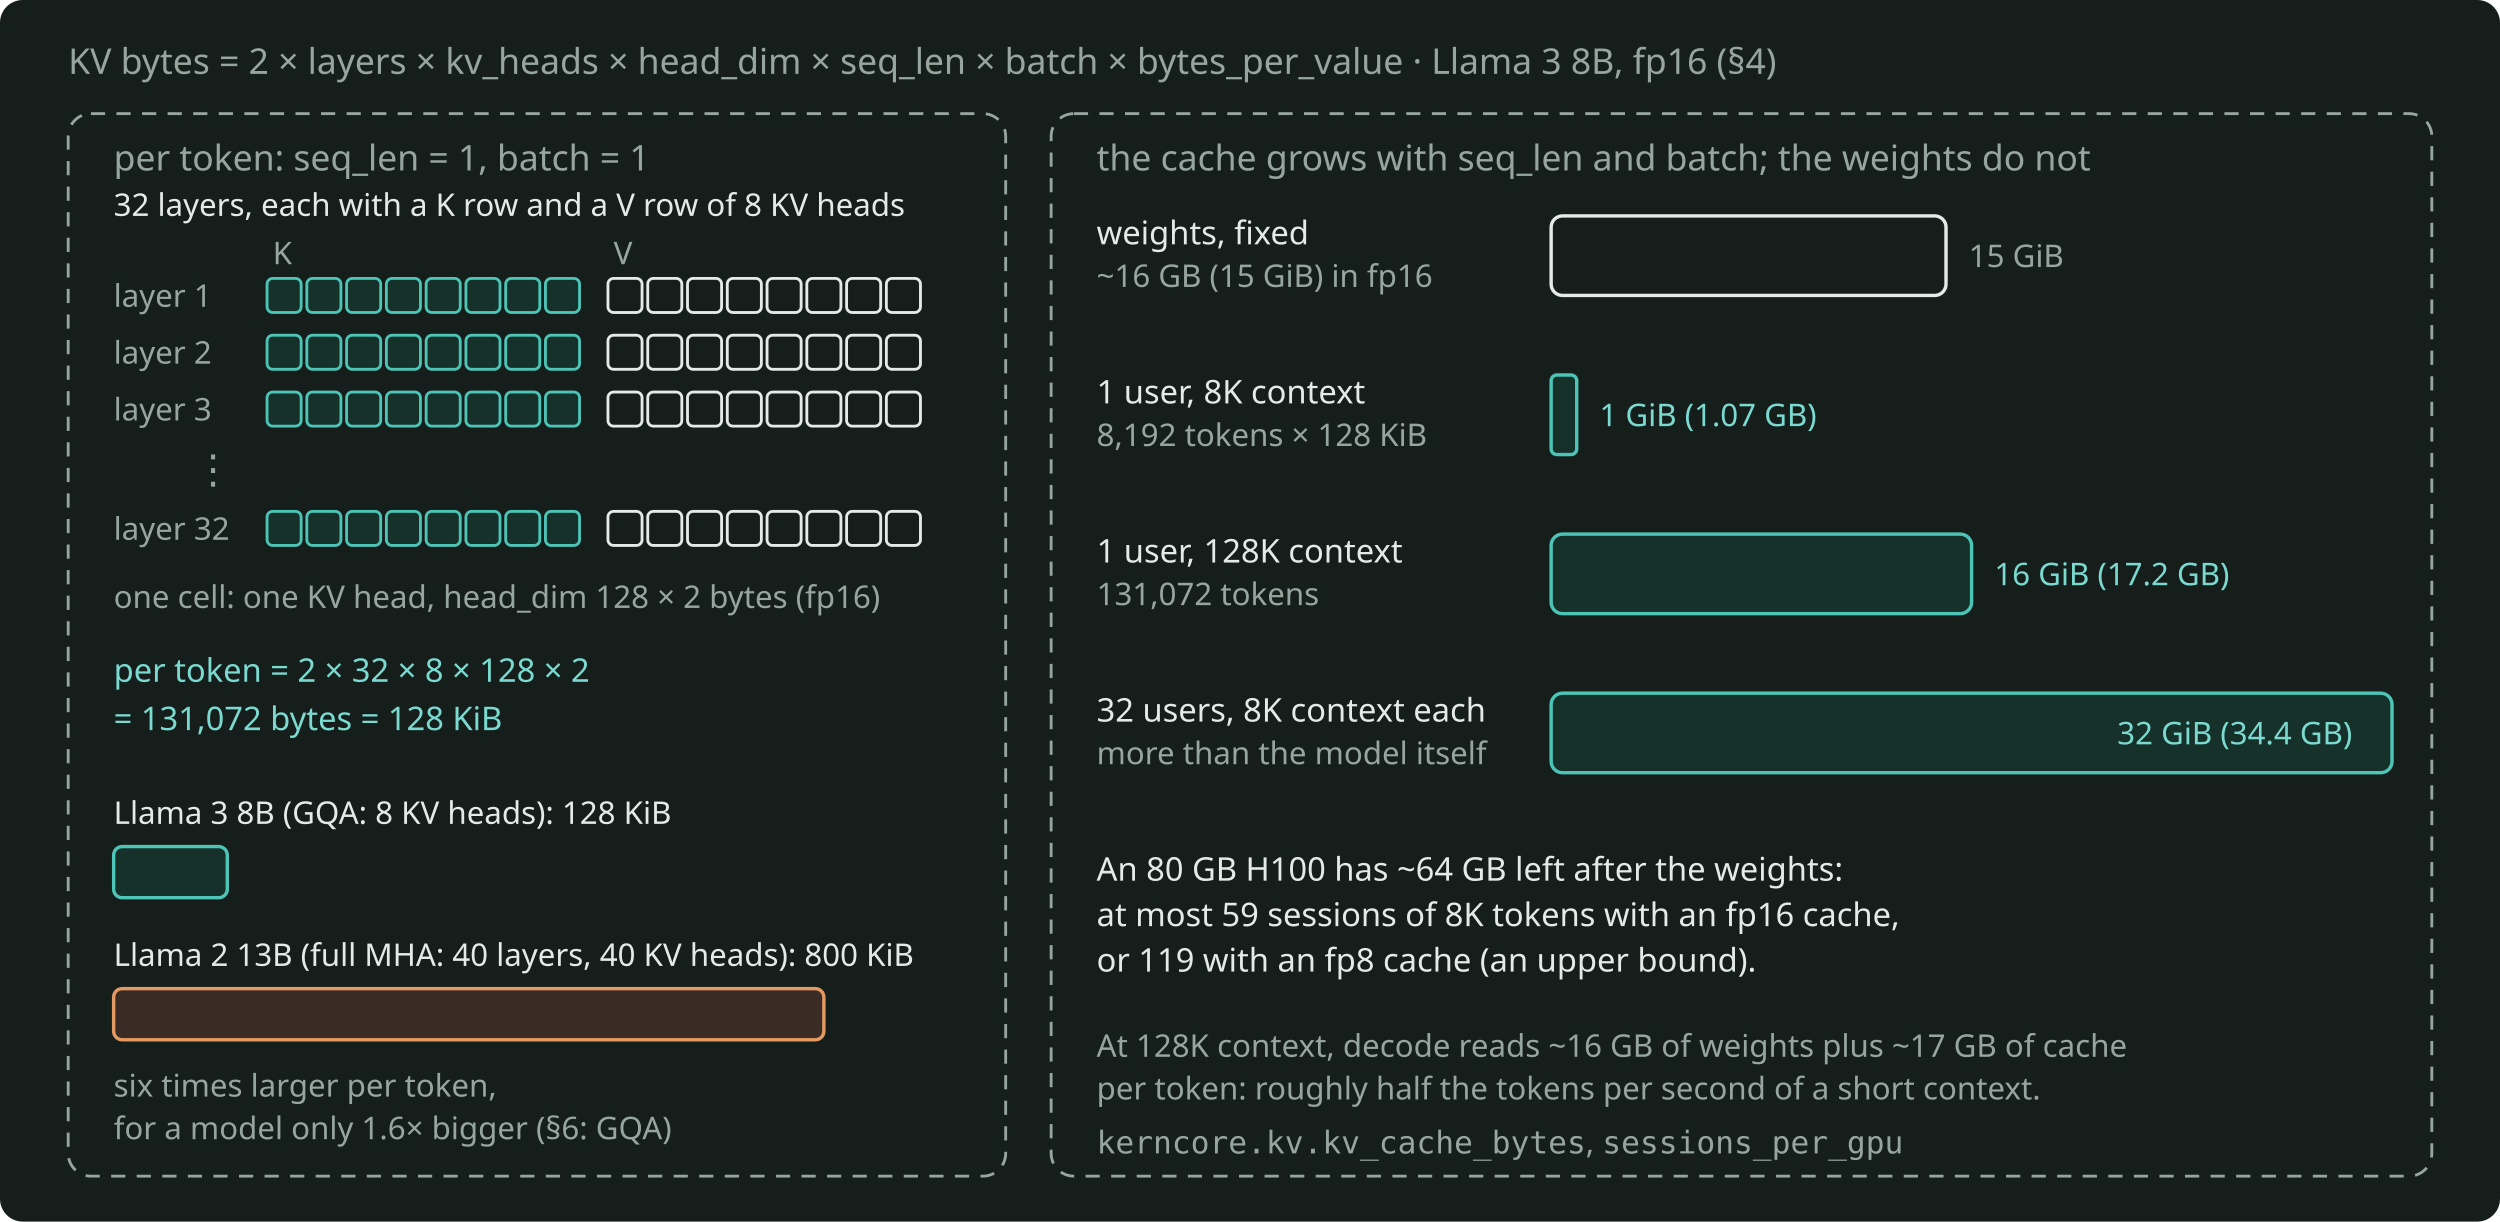
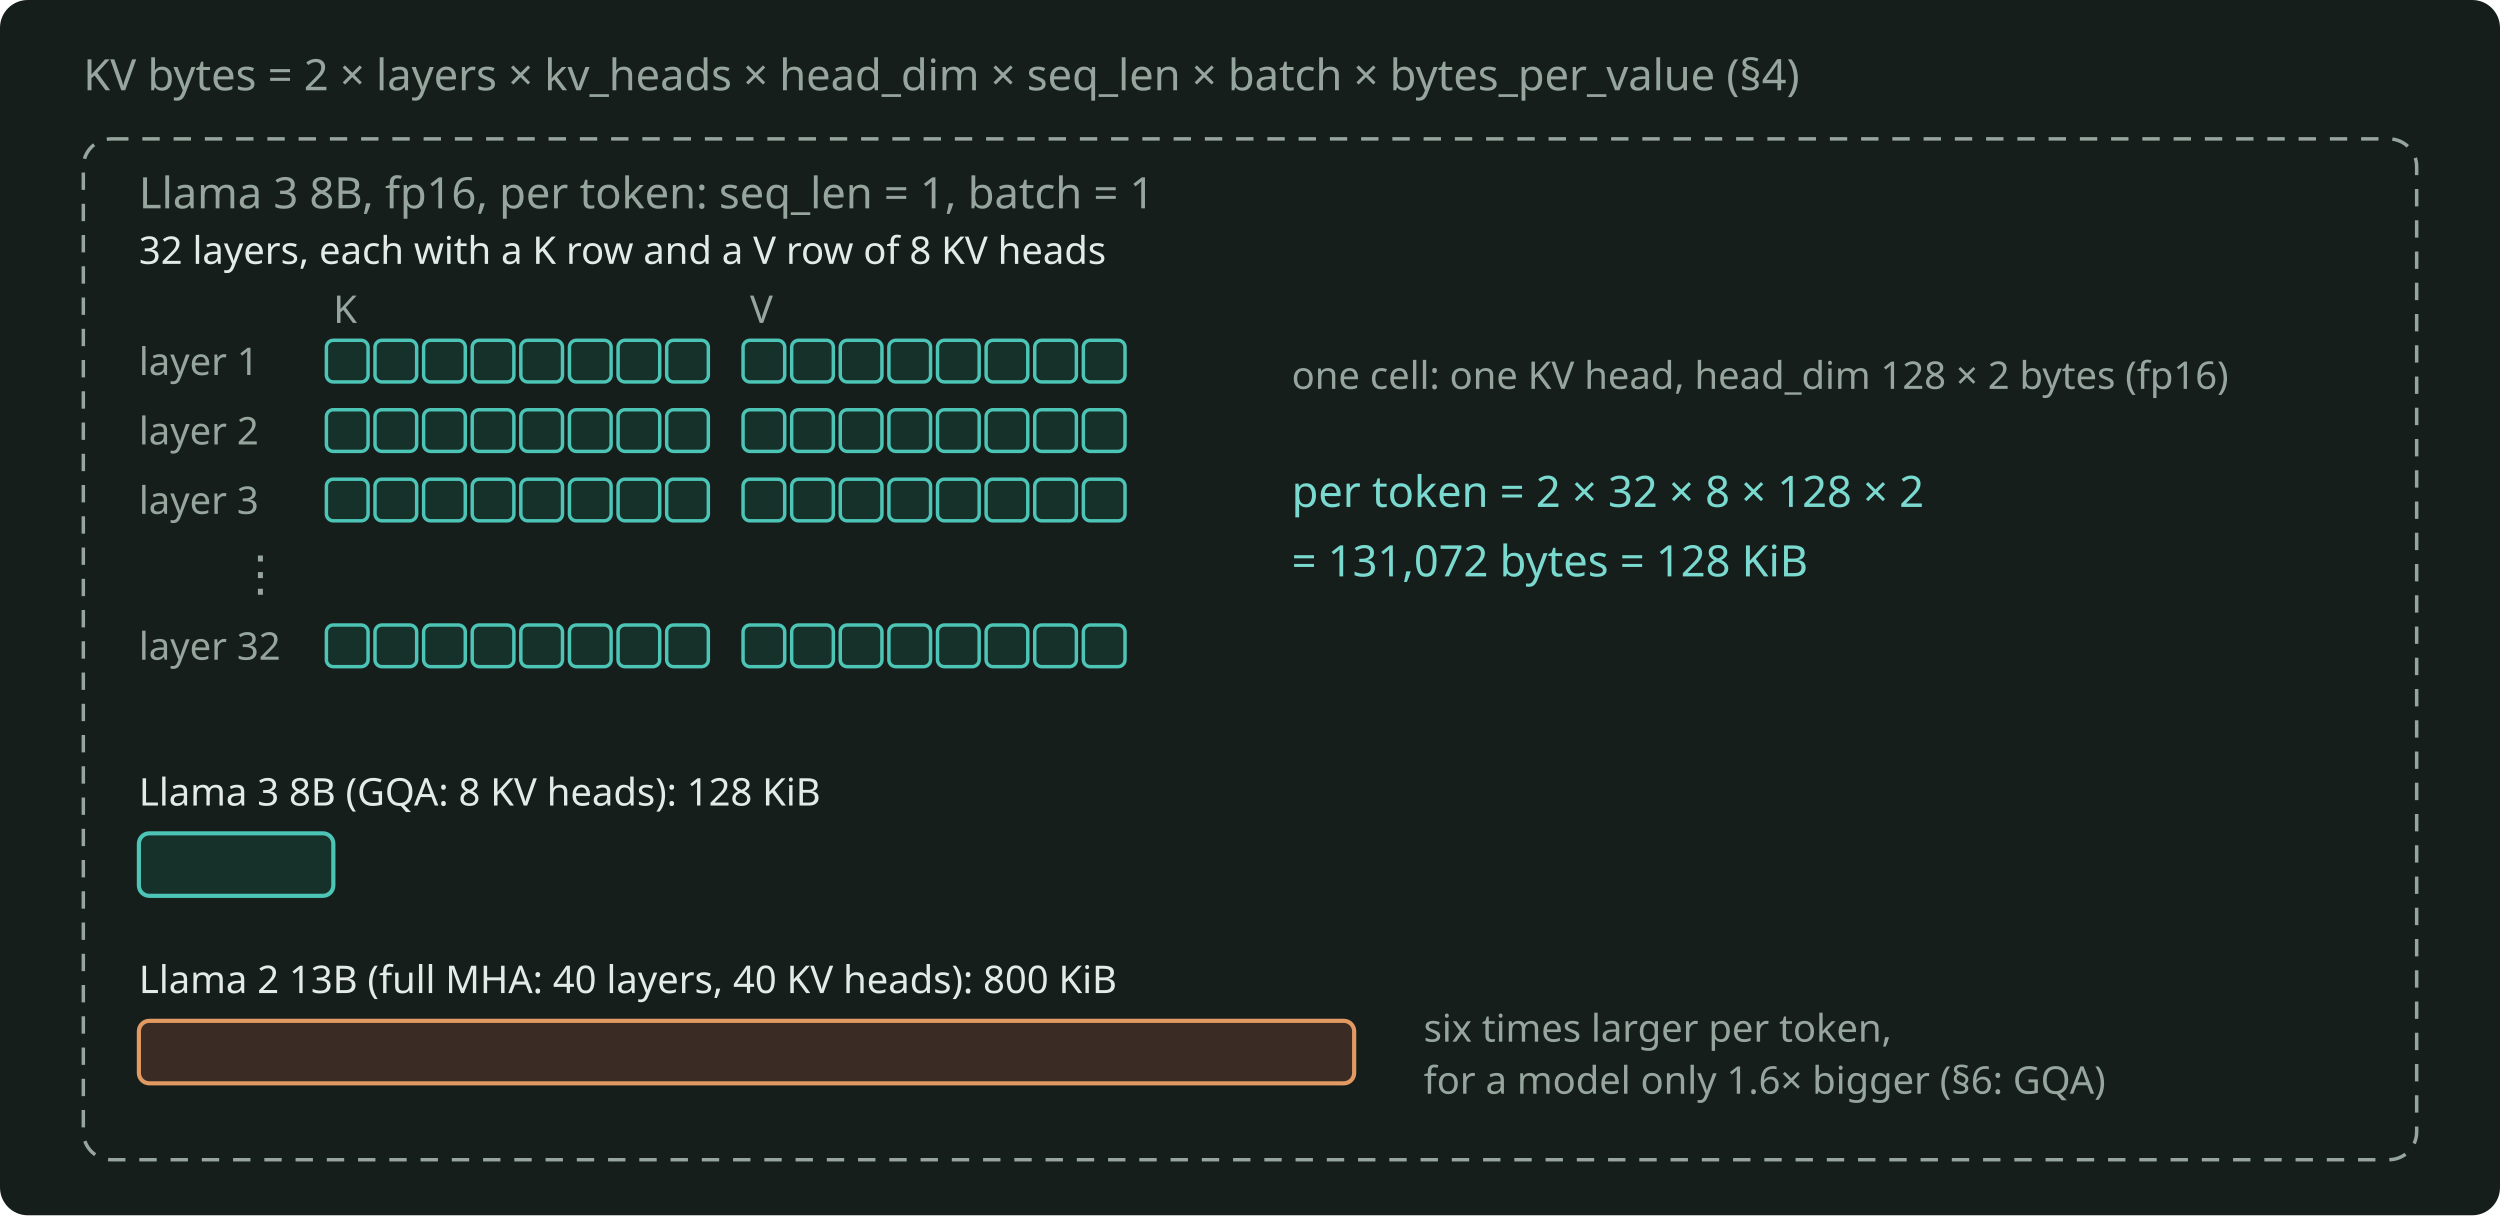
- <svg xmlns="http://www.w3.org/2000/svg" width="880" height="430" viewBox="0 0 880 430" role="img" aria-label="One token of Llama 3 8B keeps 128 KiB of K and V across 32 layers, and the cache grows to 1 GiB at 8K context, 16 GiB at 128K and 32 GiB for 32 users, against fixed weights of about 16 GB." style="color: #E4EAE7">
-   <rect x="0" y="0" width="880" height="430" rx="8" fill="#161E1C" />
+ <svg xmlns="http://www.w3.org/2000/svg" width="720" height="350" viewBox="0 0 720 350" role="img" aria-label="One token of Llama 3 8B keeps 128 KiB of K and V across 32 layers of 8 KV heads, and Llama 2 13B keeps 800 KiB." style="color: #E4EAE7">
+   <rect x="0" y="0" width="720" height="350" rx="8" fill="#161E1C" />
  <g font-family="Bricolage Grotesque, system-ui, sans-serif" font-size="12.5" fill="currentColor">
-     <text x="24" y="26" fill="#97A59F">KV bytes = 2 × layers × kv_heads × head_dim × seq_len × batch × bytes_per_value · Llama 3 8B, fp16 (§4)</text>
-     <rect x="24" y="40" width="330" height="374" rx="8" fill="none" stroke="#97A59F" stroke-width="1" stroke-dasharray="5 4" />
-     <text x="40" y="60" fill="#97A59F">per token: seq_len = 1, batch = 1</text>
+     <text x="24" y="26" fill="#97A59F">KV bytes = 2 × layers × kv_heads × head_dim × seq_len × batch × bytes_per_value (§4)</text>
+     <rect x="24" y="40" width="672" height="294" rx="8" fill="none" stroke="#97A59F" stroke-width="1" stroke-dasharray="5 4" />
+     <text x="40" y="60" fill="#97A59F">Llama 3 8B, fp16, per token: seq_len = 1, batch = 1</text>
    <text x="40" y="76" font-size="11">32 layers, each with a K row and a V row of 8 KV heads</text>
    <g font-size="11" fill="#97A59F">
      <text x="40" y="108">layer 1</text>
      <text x="40" y="128">layer 2</text>
      <text x="40" y="148">layer 3</text>
      <text x="40" y="190">layer 32</text>
      <text x="96" y="93">K</text>
      <text x="216" y="93">V</text>
    </g>
    <text x="68" y="170" font-size="14" fill="#97A59F">⋮</text>
    <g fill="#16302A" stroke="#4CC5B7" stroke-width="1">
      <rect x="94" y="98" width="12" height="12" rx="2" />
      <rect x="108" y="98" width="12" height="12" rx="2" />
      <rect x="122" y="98" width="12" height="12" rx="2" />
      <rect x="136" y="98" width="12" height="12" rx="2" />
      <rect x="150" y="98" width="12" height="12" rx="2" />
      <rect x="164" y="98" width="12" height="12" rx="2" />
      <rect x="178" y="98" width="12" height="12" rx="2" />
      <rect x="192" y="98" width="12" height="12" rx="2" />
      <rect x="94" y="118" width="12" height="12" rx="2" />
      <rect x="108" y="118" width="12" height="12" rx="2" />
      <rect x="122" y="118" width="12" height="12" rx="2" />
      <rect x="136" y="118" width="12" height="12" rx="2" />
      <rect x="150" y="118" width="12" height="12" rx="2" />
      <rect x="164" y="118" width="12" height="12" rx="2" />
      <rect x="178" y="118" width="12" height="12" rx="2" />
      <rect x="192" y="118" width="12" height="12" rx="2" />
      <rect x="94" y="138" width="12" height="12" rx="2" />
      <rect x="108" y="138" width="12" height="12" rx="2" />
      <rect x="122" y="138" width="12" height="12" rx="2" />
      <rect x="136" y="138" width="12" height="12" rx="2" />
      <rect x="150" y="138" width="12" height="12" rx="2" />
      <rect x="164" y="138" width="12" height="12" rx="2" />
      <rect x="178" y="138" width="12" height="12" rx="2" />
      <rect x="192" y="138" width="12" height="12" rx="2" />
      <rect x="94" y="180" width="12" height="12" rx="2" />
      <rect x="108" y="180" width="12" height="12" rx="2" />
      <rect x="122" y="180" width="12" height="12" rx="2" />
      <rect x="136" y="180" width="12" height="12" rx="2" />
      <rect x="150" y="180" width="12" height="12" rx="2" />
      <rect x="164" y="180" width="12" height="12" rx="2" />
      <rect x="178" y="180" width="12" height="12" rx="2" />
      <rect x="192" y="180" width="12" height="12" rx="2" />
    </g>
-     <g fill="none" stroke="currentColor" stroke-width="1">
+     <g fill="#16302A" stroke="#4CC5B7" stroke-width="1">
      <rect x="214" y="98" width="12" height="12" rx="2" />
      <rect x="228" y="98" width="12" height="12" rx="2" />
      <rect x="242" y="98" width="12" height="12" rx="2" />
      <rect x="256" y="98" width="12" height="12" rx="2" />
      <rect x="270" y="98" width="12" height="12" rx="2" />
      <rect x="284" y="98" width="12" height="12" rx="2" />
      <rect x="298" y="98" width="12" height="12" rx="2" />
      <rect x="312" y="98" width="12" height="12" rx="2" />
      <rect x="214" y="118" width="12" height="12" rx="2" />
      <rect x="228" y="118" width="12" height="12" rx="2" />
      <rect x="242" y="118" width="12" height="12" rx="2" />
      <rect x="256" y="118" width="12" height="12" rx="2" />
      <rect x="270" y="118" width="12" height="12" rx="2" />
      <rect x="284" y="118" width="12" height="12" rx="2" />
      <rect x="298" y="118" width="12" height="12" rx="2" />
      <rect x="312" y="118" width="12" height="12" rx="2" />
      <rect x="214" y="138" width="12" height="12" rx="2" />
      <rect x="228" y="138" width="12" height="12" rx="2" />
      <rect x="242" y="138" width="12" height="12" rx="2" />
      <rect x="256" y="138" width="12" height="12" rx="2" />
      <rect x="270" y="138" width="12" height="12" rx="2" />
      <rect x="284" y="138" width="12" height="12" rx="2" />
      <rect x="298" y="138" width="12" height="12" rx="2" />
      <rect x="312" y="138" width="12" height="12" rx="2" />
      <rect x="214" y="180" width="12" height="12" rx="2" />
      <rect x="228" y="180" width="12" height="12" rx="2" />
      <rect x="242" y="180" width="12" height="12" rx="2" />
      <rect x="256" y="180" width="12" height="12" rx="2" />
      <rect x="270" y="180" width="12" height="12" rx="2" />
      <rect x="284" y="180" width="12" height="12" rx="2" />
      <rect x="298" y="180" width="12" height="12" rx="2" />
      <rect x="312" y="180" width="12" height="12" rx="2" />
    </g>
-     <text x="40" y="214" font-size="11" fill="#97A59F">one cell: one KV head, head_dim 128 × 2 bytes (fp16)</text>
-     <text x="40" y="240" font-size="11.5" fill="#7ADACF">per token = 2 × 32 × 8 × 128 × 2</text>
-     <text x="40" y="257" font-size="11.5" fill="#7ADACF">= 131,072 bytes = 128 KiB</text>
-     <text x="40" y="290" font-size="11">Llama 3 8B (GQA: 8 KV heads): 128 KiB</text>
-     <rect x="40" y="298" width="40" height="18" rx="3" fill="#16302A" stroke="#4CC5B7" stroke-width="1.2" />
-     <text x="40" y="340" font-size="11">Llama 2 13B (full MHA: 40 layers, 40 KV heads): 800 KiB</text>
-     <rect x="40" y="348" width="250" height="18" rx="3" fill="#3A2C25" stroke="#E39A62" stroke-width="1.2" />
-     <text x="40" y="386" font-size="11" fill="#97A59F">six times larger per token,</text>
-     <text x="40" y="401" font-size="11" fill="#97A59F">for a model only 1.6× bigger (§6: GQA)</text>
-     <rect x="370" y="40" width="486" height="374" rx="8" fill="none" stroke="#97A59F" stroke-width="1" stroke-dasharray="5 4" />
-     <text x="386" y="60" fill="#97A59F">the cache grows with seq_len and batch; the weights do not</text>
-     <text x="386" y="86" font-size="11.5">weights, fixed</text>
-     <text x="386" y="101" font-size="11" fill="#97A59F">~16 GB (15 GiB) in fp16</text>
-     <rect x="546" y="76" width="139" height="28" rx="4" fill="none" stroke="currentColor" stroke-width="1.2" />
-     <text x="693" y="94" font-size="11" fill="#97A59F">15 GiB</text>
-     <text x="386" y="142" font-size="11.5">1 user, 8K context</text>
-     <text x="386" y="157" font-size="11" fill="#97A59F">8,192 tokens × 128 KiB</text>
-     <rect x="546" y="132" width="9" height="28" rx="2" fill="#16302A" stroke="#4CC5B7" stroke-width="1.2" />
-     <text x="563" y="150" font-size="11" fill="#7ADACF">1 GiB (1.07 GB)</text>
-     <text x="386" y="198" font-size="11.5">1 user, 128K context</text>
-     <text x="386" y="213" font-size="11" fill="#97A59F">131,072 tokens</text>
-     <rect x="546" y="188" width="148" height="28" rx="4" fill="#16302A" stroke="#4CC5B7" stroke-width="1.2" />
-     <text x="702" y="206" font-size="11" fill="#7ADACF">16 GiB (17.2 GB)</text>
-     <text x="386" y="254" font-size="11.5">32 users, 8K context each</text>
-     <text x="386" y="269" font-size="11" fill="#97A59F">more than the model itself</text>
-     <rect x="546" y="244" width="296" height="28" rx="4" fill="#16302A" stroke="#4CC5B7" stroke-width="1.2" />
-     <text x="828" y="262" text-anchor="end" font-size="11" fill="#7ADACF">32 GiB (34.4 GB)</text>
-     <text x="386" y="310" font-size="11.5">An 80 GB H100 has ~64 GB left after the weights:</text>
-     <text x="386" y="326" font-size="11.5">at most 59 sessions of 8K tokens with an fp16 cache,</text>
-     <text x="386" y="342" font-size="11.5">or 119 with an fp8 cache (an upper bound).</text>
-     <text x="386" y="372" font-size="11" fill="#97A59F">At 128K context, decode reads ~16 GB of weights plus ~17 GB of cache</text>
-     <text x="386" y="387" font-size="11" fill="#97A59F">per token: roughly half the tokens per second of a short context.</text>
-     <text x="386" y="406" font-size="11" fill="#97A59F">
-       <tspan font-family="JetBrains Mono, monospace" font-size="11">kerncore.kv.kv_cache_bytes</tspan>, <tspan font-family="JetBrains Mono, monospace" font-size="11">sessions_per_gpu</tspan>
-     </text>
+     <text x="372" y="112" font-size="11" fill="#97A59F">one cell: one KV head, head_dim 128 × 2 bytes (fp16)</text>
+     <text x="372" y="146" font-size="12.5" fill="#7ADACF">per token = 2 × 32 × 8 × 128 × 2</text>
+     <text x="372" y="166" font-size="12.5" fill="#7ADACF">= 131,072 bytes = 128 KiB</text>
+     <text x="40" y="232" font-size="11">Llama 3 8B (GQA: 8 KV heads): 128 KiB</text>
+     <rect x="40" y="240" width="56" height="18" rx="3" fill="#16302A" stroke="#4CC5B7" stroke-width="1.2" />
+     <text x="40" y="286" font-size="11">Llama 2 13B (full MHA: 40 layers, 40 KV heads): 800 KiB</text>
+     <rect x="40" y="294" width="350" height="18" rx="3" fill="#3A2C25" stroke="#E39A62" stroke-width="1.2" />
+     <text x="410" y="300" font-size="11" fill="#97A59F">six times larger per token,</text>
+     <text x="410" y="315" font-size="11" fill="#97A59F">for a model only 1.6× bigger (§6: GQA)</text>
  </g>
</svg>
